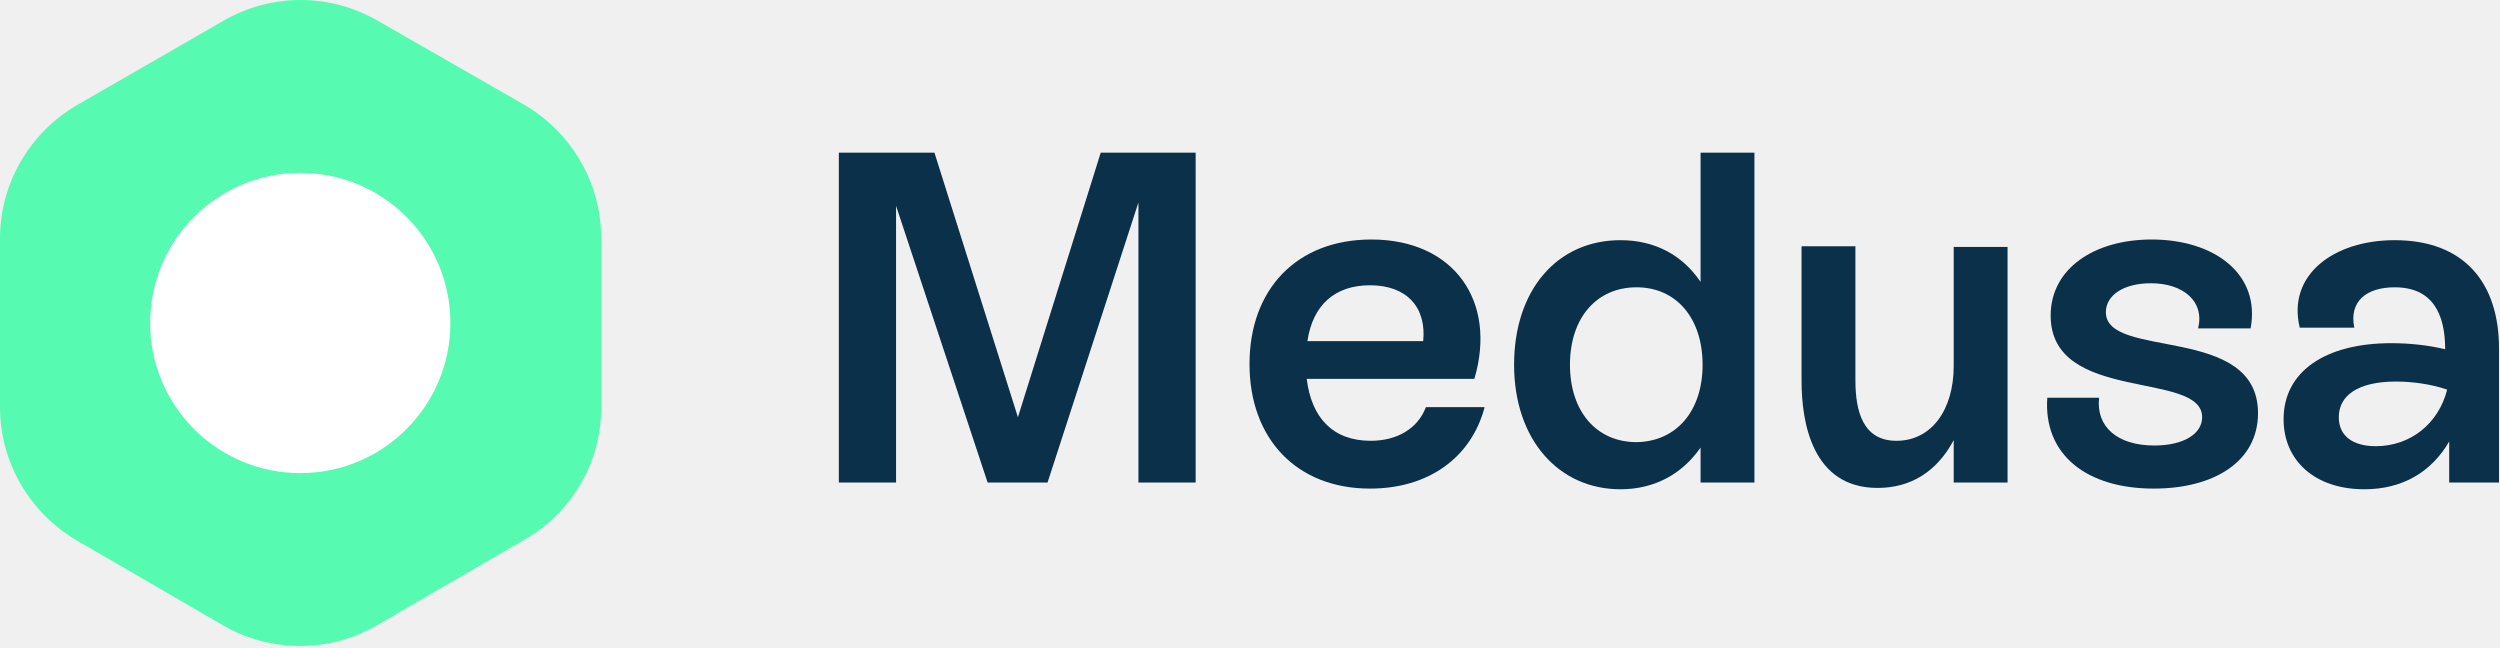
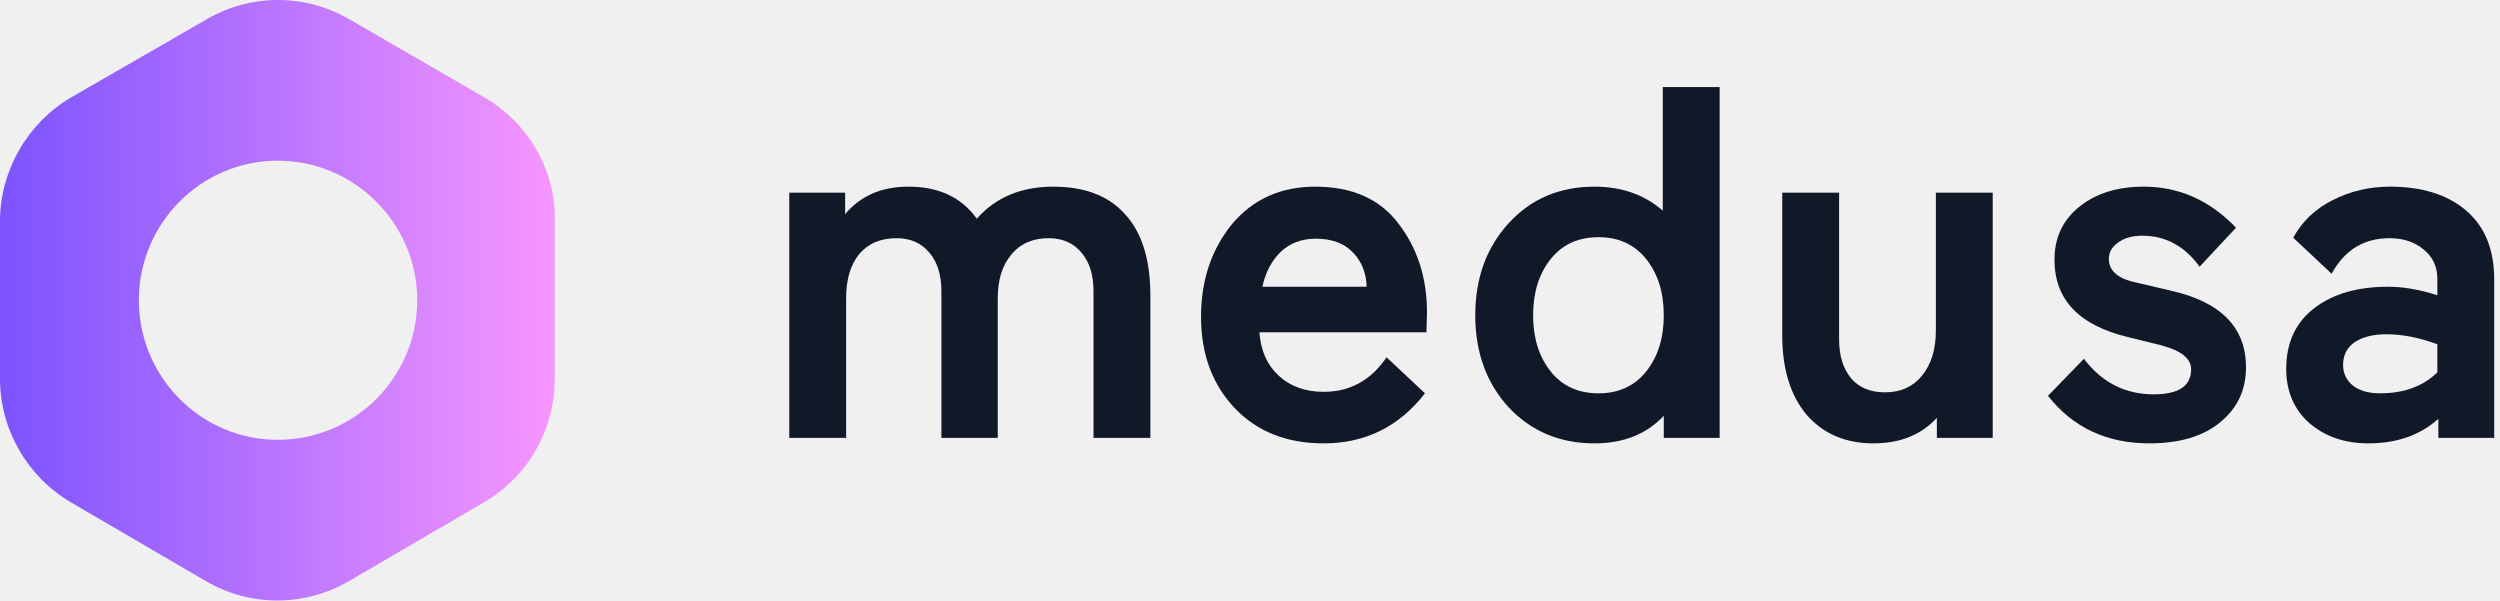
- <svg xmlns="http://www.w3.org/2000/svg" width="336" height="87" viewBox="0 0 336 87" fill="none">
-   <path d="M80.8 54.809V32.008C80.8 24.588 76.819 17.802 70.485 14.093L50.76 2.782C44.336 -0.927 36.464 -0.927 30.04 2.782L10.405 14.093C3.981 17.802 0 24.679 0 32.008V54.719C0 62.138 3.981 68.925 10.315 72.634L29.95 84.035C36.374 87.745 44.246 87.745 50.67 84.035L70.304 72.634C76.819 69.015 80.8 62.138 80.8 54.809Z" fill="#56FBB1" />
-   <path d="M40.355 63.586C51.499 63.586 60.533 54.552 60.533 43.409C60.533 32.265 51.499 23.231 40.355 23.231C29.212 23.231 20.178 32.265 20.178 43.409C20.178 54.552 29.212 63.586 40.355 63.586Z" fill="white" />
-   <path d="M147.938 20.517H160.696V64.853H153.005V27.212L140.79 64.853H132.737L120.431 27.665V64.853H112.74V20.517H125.589L136.808 56.076L147.938 20.517Z" fill="#0A3149" />
-   <path d="M199.512 54.809C197.702 61.505 192.002 65.667 184.13 65.667C174.267 65.667 167.934 58.971 167.934 48.928C167.934 38.885 174.267 32.189 184.311 32.189C195.44 32.189 201.231 40.513 198.155 50.919H175.625C176.258 56.167 179.153 59.243 184.22 59.243C187.749 59.243 190.554 57.614 191.64 54.719H199.512V54.809ZM175.715 45.852H191.278C191.73 41.328 189.106 38.342 184.13 38.342C179.425 38.342 176.439 40.966 175.715 45.852Z" fill="#0A3149" />
-   <path d="M228.557 20.517H235.795V64.853H228.557V60.148C226.114 63.677 222.404 65.758 217.789 65.758C209.465 65.758 203.493 59.062 203.493 49.019C203.493 38.975 209.284 32.279 217.789 32.279C222.404 32.279 226.114 34.27 228.557 37.889V20.517ZM228.828 49.019C228.828 42.775 225.299 38.613 219.961 38.613C214.532 38.613 211.003 42.775 211.003 49.019C211.003 55.262 214.532 59.424 219.961 59.424C225.299 59.333 228.828 55.262 228.828 49.019Z" fill="#0A3149" />
-   <path d="M262.578 33.184H269.816V64.853H262.578V59.153C260.316 63.405 256.787 65.577 252.353 65.577C243.577 65.577 242.129 56.8 242.129 51.19V33.094H249.367V51.1C249.367 55.262 250.363 59.243 254.887 59.243C259.592 59.243 262.578 55.081 262.578 49.2V33.184Z" fill="#0A3149" />
-   <path d="M275.156 53.452H282.123C281.67 57.343 284.566 59.876 289.542 59.876C293.433 59.876 295.967 58.338 295.967 56.076C295.967 49.742 275.608 54.267 275.608 42.413C275.608 36.08 281.489 32.189 289.18 32.189C297.686 32.189 303.839 36.894 302.481 44.133H295.424C296.329 40.513 293.433 38.07 289.09 38.07C285.38 38.07 283.028 39.699 283.028 41.961C283.028 48.385 303.477 43.499 303.477 55.533C303.477 61.957 297.686 65.667 289.452 65.667C280.494 65.667 274.613 61.143 275.156 53.452Z" fill="#0A3149" />
-   <path d="M335.868 46.847V64.853H329.173V59.333C326.82 63.405 322.929 65.758 317.772 65.758C311.076 65.758 306.914 61.867 306.914 56.347C306.914 49.923 312.524 46.123 321.391 46.123C323.834 46.123 326.368 46.395 328.63 46.937C328.63 42.142 326.911 38.613 321.844 38.613C318.043 38.613 315.691 40.513 316.415 44.042H309.086C307.366 36.984 313.61 32.279 321.844 32.279C331.163 32.279 335.868 37.98 335.868 46.847ZM328.901 52.366C326.82 51.642 324.287 51.281 322.025 51.281C316.867 51.281 314.334 53.181 314.334 56.076C314.334 58.61 316.234 59.967 319.31 59.967C323.925 59.967 327.725 56.981 328.901 52.366Z" fill="#0A3149" />
+ <svg xmlns="http://www.w3.org/2000/svg" width="204" height="49" viewBox="0 0 204 49" fill="none">
+   <path d="M81.417 35.729H76.818V23.765C76.818 22.431 76.492 21.383 75.841 20.621C75.19 19.831 74.294 19.437 73.155 19.437C71.853 19.437 70.835 19.872 70.103 20.743C69.397 21.614 69.044 22.812 69.044 24.337V35.729H64.405V15.721H68.963V17.477C70.211 15.979 71.934 15.231 74.132 15.231C76.601 15.231 78.459 16.102 79.707 17.844C81.254 16.102 83.329 15.231 85.934 15.231C88.539 15.231 90.506 15.993 91.835 17.517C93.192 19.015 93.87 21.206 93.87 24.092V35.729H89.231V23.765C89.231 22.431 88.905 21.383 88.254 20.621C87.603 19.831 86.707 19.437 85.568 19.437C84.266 19.437 83.248 19.886 82.516 20.784C81.783 21.655 81.417 22.839 81.417 24.337V35.729Z" fill="#111827" />
+   <path d="M116.441 25.48L116.4 27.113H102.766C102.875 28.61 103.404 29.795 104.354 30.666C105.303 31.537 106.524 31.973 108.016 31.973C110.16 31.973 111.869 31.033 113.144 29.155L116.278 32.095C114.162 34.817 111.408 36.178 108.016 36.178C105.005 36.178 102.59 35.225 100.772 33.32C98.927 31.387 98.005 28.896 98.005 25.848C98.005 22.88 98.846 20.362 100.528 18.293C102.237 16.252 104.503 15.231 107.325 15.231C110.336 15.231 112.602 16.238 114.121 18.253C115.668 20.267 116.441 22.676 116.441 25.48ZM107.365 19.477C106.199 19.477 105.235 19.845 104.476 20.58C103.743 21.315 103.255 22.254 103.011 23.398H111.517C111.489 22.281 111.123 21.356 110.418 20.621C109.712 19.859 108.695 19.477 107.365 19.477Z" fill="#111827" />
+   <path d="M130.108 15.231C132.332 15.231 134.191 15.884 135.683 17.191V7.105H140.323V35.729H135.765V33.932C134.354 35.43 132.468 36.178 130.108 36.178C127.286 36.178 124.953 35.198 123.108 33.238C121.29 31.251 120.381 28.747 120.381 25.725C120.381 22.703 121.29 20.199 123.108 18.212C124.925 16.224 127.259 15.231 130.108 15.231ZM134.34 21.152C133.391 19.954 132.088 19.355 130.433 19.355C128.778 19.355 127.476 19.954 126.526 21.152C125.577 22.349 125.102 23.874 125.102 25.725C125.102 27.576 125.577 29.101 126.526 30.298C127.476 31.496 128.778 32.095 130.433 32.095C132.088 32.095 133.391 31.496 134.34 30.298C135.29 29.101 135.765 27.576 135.765 25.725C135.765 23.874 135.29 22.349 134.34 21.152Z" fill="#111827" />
+   <path d="M145.431 15.721H150.071V27.685C150.071 29.019 150.396 30.081 151.048 30.87C151.699 31.632 152.621 32.013 153.815 32.013C155.09 32.013 156.094 31.564 156.827 30.666C157.586 29.74 157.966 28.515 157.966 26.991V15.721H162.606V35.729H158.048V34.096C156.772 35.484 155.05 36.178 152.879 36.178C150.6 36.178 148.782 35.403 147.425 33.851C146.096 32.272 145.431 30.108 145.431 27.358V15.721Z" fill="#111827" />
+   <path d="M176.355 28.175L173.709 27.522C169.667 26.569 167.645 24.459 167.645 21.192C167.645 19.396 168.324 17.953 169.68 16.864C171.037 15.775 172.787 15.231 174.93 15.231C177.806 15.231 180.316 16.347 182.46 18.579L179.489 21.764C178.268 20.076 176.708 19.233 174.808 19.233C173.994 19.233 173.33 19.423 172.814 19.804C172.326 20.158 172.082 20.594 172.082 21.111C172.082 22.036 172.733 22.663 174.035 22.989L177.169 23.724C181.239 24.65 183.274 26.732 183.274 29.972C183.274 31.823 182.568 33.32 181.157 34.463C179.774 35.607 177.847 36.178 175.378 36.178C171.905 36.178 169.151 34.885 167.116 32.299L170.047 29.277C171.512 31.21 173.411 32.177 175.744 32.177C177.779 32.177 178.797 31.496 178.797 30.135C178.797 29.264 177.983 28.61 176.355 28.175Z" fill="#111827" />
+   <path d="M193.271 36.178C191.345 36.178 189.744 35.634 188.469 34.545C187.194 33.429 186.556 31.945 186.556 30.094C186.556 27.971 187.316 26.324 188.835 25.153C190.355 23.983 192.362 23.398 194.859 23.398C196.107 23.398 197.45 23.629 198.888 24.092V22.744C198.888 21.764 198.521 20.975 197.789 20.376C197.056 19.75 196.12 19.437 194.981 19.437C192.892 19.437 191.318 20.403 190.26 22.336L187.126 19.396C187.858 18.062 188.93 17.041 190.341 16.333C191.779 15.598 193.339 15.231 195.021 15.231C197.653 15.231 199.729 15.884 201.248 17.191C202.768 18.497 203.527 20.362 203.527 22.785V35.729H198.969V34.178C197.477 35.511 195.578 36.178 193.271 36.178ZM191.196 29.767C191.196 30.448 191.453 31.006 191.969 31.442C192.512 31.877 193.258 32.095 194.207 32.095C196.161 32.095 197.721 31.523 198.888 30.38V28.093C197.423 27.549 196.039 27.277 194.736 27.277C193.651 27.277 192.783 27.494 192.132 27.93C191.508 28.366 191.196 28.978 191.196 29.767Z" fill="#111827" />
+   <path d="M39.532 7.954L28.506 1.57C24.898 -0.523 20.477 -0.523 16.87 1.57L5.793 7.954C2.236 10.048 0 13.929 0 18.065V30.884C0 35.071 2.236 38.901 5.793 40.995L16.819 47.43C20.426 49.523 24.847 49.523 28.455 47.43L39.481 40.995C43.089 38.901 45.273 35.071 45.273 30.884V18.065C45.375 13.929 43.139 10.048 39.532 7.954ZM22.662 35.888C16.412 35.888 11.331 30.781 11.331 24.5C11.331 18.219 16.412 13.112 22.662 13.112C28.912 13.112 34.044 18.219 34.044 24.5C34.044 30.781 28.963 35.888 22.662 35.888Z" fill="url(#paint0_linear_107_5)" />
+   <defs>
+     <linearGradient id="paint0_linear_107_5" x1="-1.75721e-09" y1="24.5" x2="45.277" y2="24.5" gradientUnits="userSpaceOnUse">
+       <stop stop-color="#7C53FF" />
+       <stop offset="1" stop-color="#F796FF" />
+     </linearGradient>
+   </defs>
</svg>
